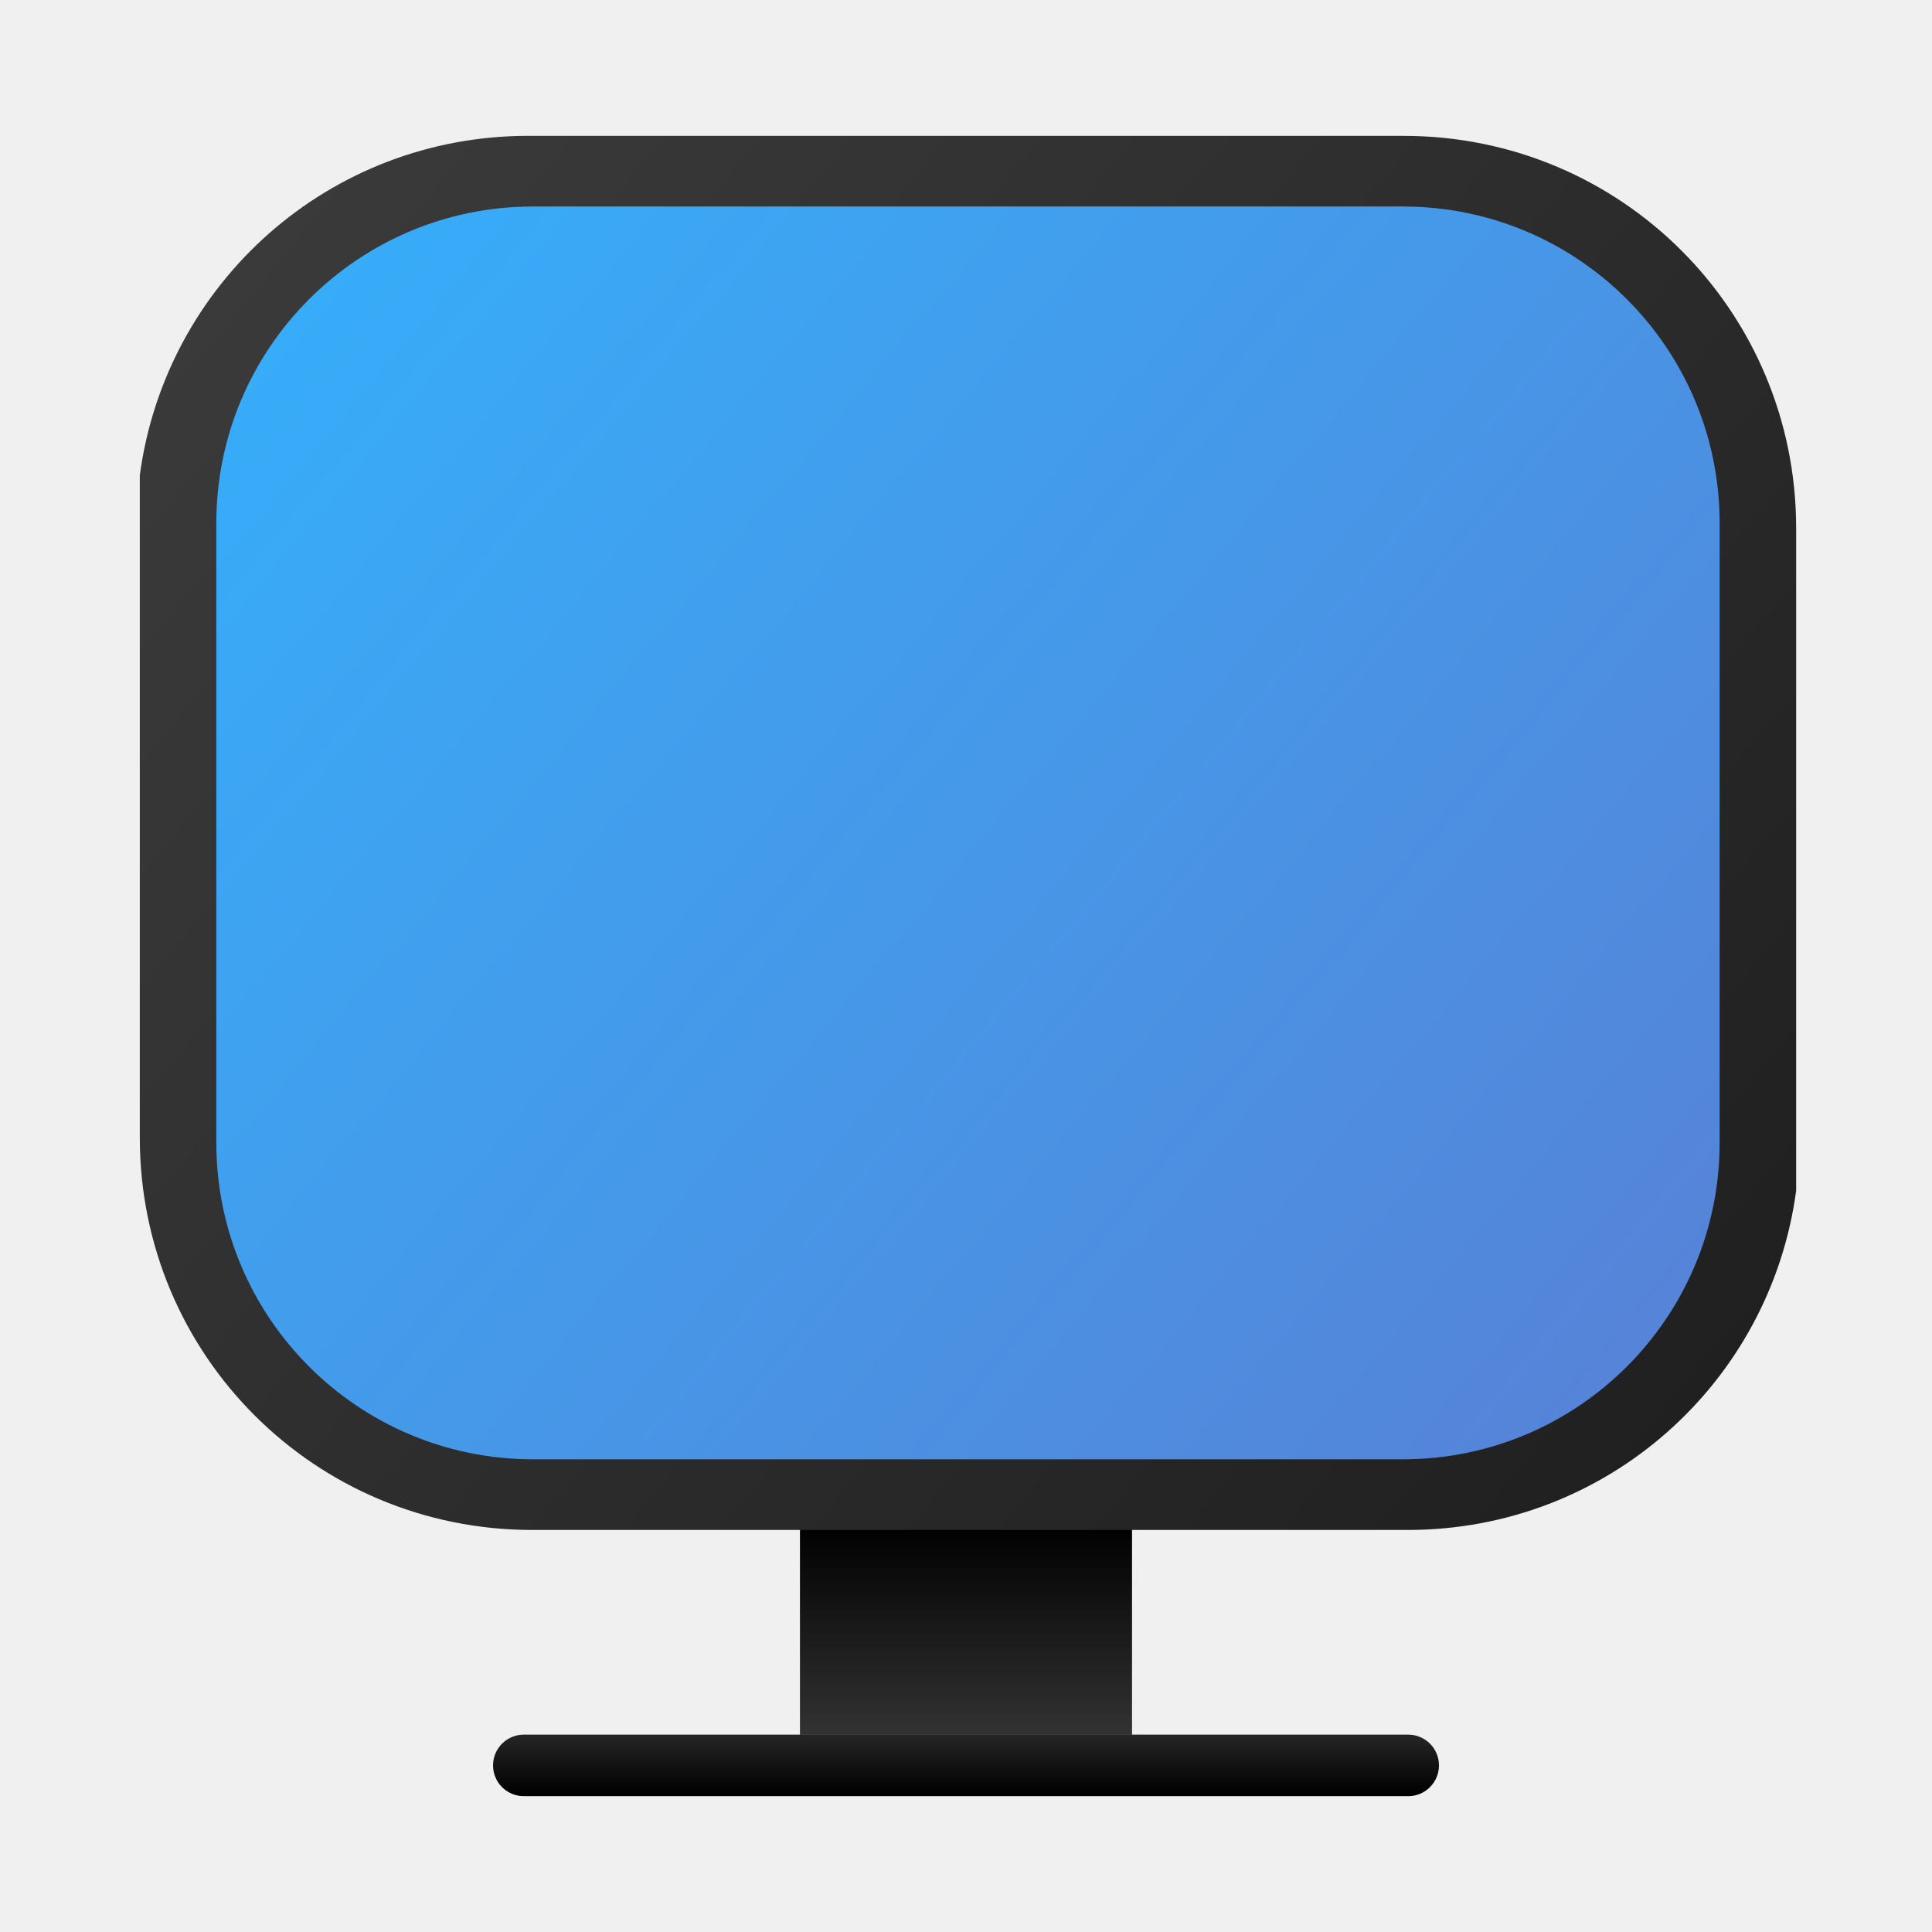
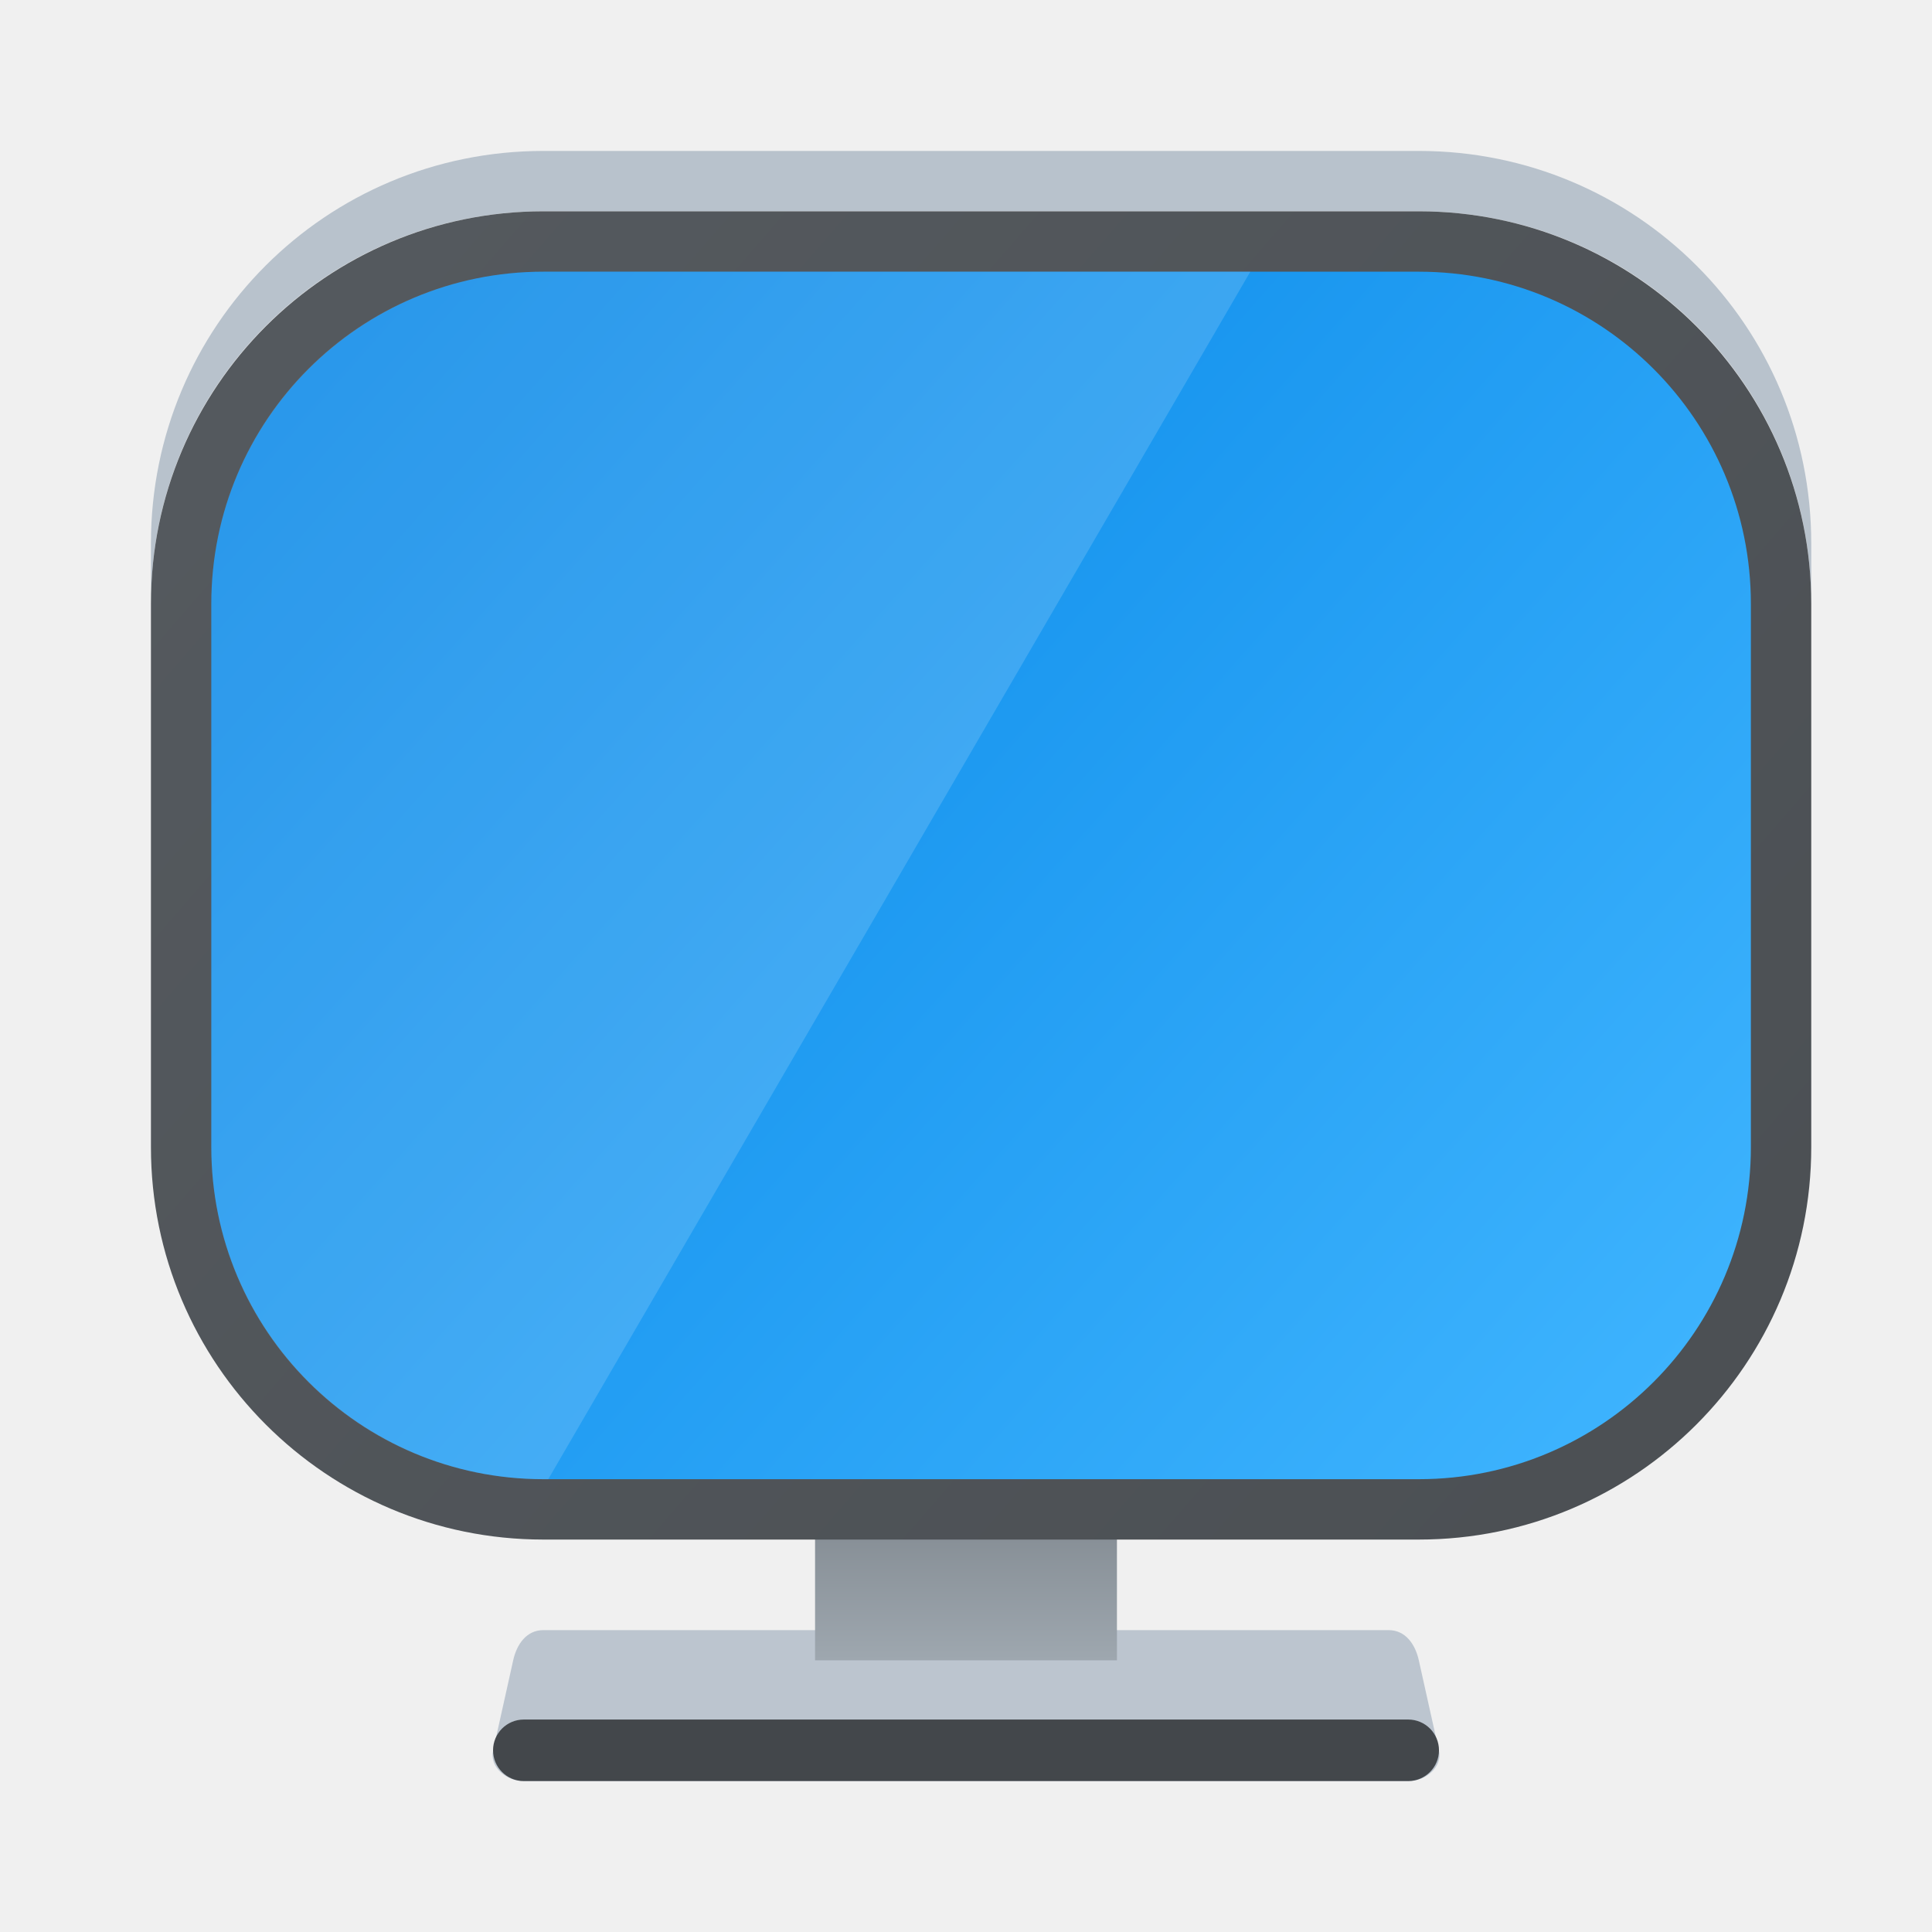
<svg xmlns="http://www.w3.org/2000/svg" id="Apps-Visual-Studio-Code" width="64" height="64" enable-background="new 0 0 1024 1024" image-rendering="optimizeSpeed" version="1.1" viewBox="0 0 64 64">
  <defs>
    <style type="text/css" />
    <style type="text/css" />
-     <linearGradient id="linearGradient919" x1="8.202" x2="8.202" y1="293.39" y2="294.09" gradientTransform="matrix(1.9738 0 0 3.8518 14.012 -1078.8)" gradientUnits="userSpaceOnUse">
-       <stop stop-color="#323232" offset="0" />
-       <stop offset="1" />
+     <linearGradient id="linearGradient921" x1="8.202" x2="8.202" y1="293.56" y2="291.71" gradientTransform="matrix(12.599 0 0 2.6996 -73.004 -737.53)" gradientUnits="userSpaceOnUse">
+       <stop stop-color="#9ea7af" offset="0" />
+       <stop stop-color="#828a91" offset="1" />
    </linearGradient>
-     <linearGradient id="linearGradient921" x1="8.202" x2="8.202" y1="293.56" y2="291.71" gradientTransform="matrix(13.858 0 0 3.7796 -84.776 -1057.6)" gradientUnits="userSpaceOnUse">
-       <stop stop-color="#323232" offset="0" />
-       <stop offset="1" />
+     <linearGradient id="linearGradient1116" x1="8.089" x2="55.716" y1="7.145" y2="46.857" gradientTransform="matrix(1.0625 0 0 1 -1.5001 1.7731)" gradientUnits="userSpaceOnUse">
+       <stop stop-color="#0082e5" offset="0" />
+       <stop stop-color="#41b6ff" offset="1" />
    </linearGradient>
-     <linearGradient id="linearGradient1095" x1=".58" x2="16.371" y1="3.147" y2="16.397" gradientTransform="matrix(3.4646 0 0 3.4646 2.7979 -6.1528)" gradientUnits="userSpaceOnUse">
-       <stop stop-color="#3c3c3c" offset="0" />
-       <stop stop-color="#1e1e1e" offset="1" />
-     </linearGradient>
-     <linearGradient id="linearGradient1116" x1="8.089" x2="55.716" y1="7.145" y2="46.857" gradientTransform="matrix(1.0375 0 0 1.0375 -1.1342 -.65681)" gradientUnits="userSpaceOnUse">
-       <stop stop-color="#35affb" offset="0" />
-       <stop stop-color="#5781d6" offset="1" />
+     <linearGradient id="linearGradient61257" x1="8.089" x2="55.716" y1="7.145" y2="46.857" gradientTransform="matrix(1.1459 0 0 1.1 -4.1667 -.94959)" gradientUnits="userSpaceOnUse">
+       <stop stop-color="#555a5f" offset="0" />
+       <stop stop-color="#4b4f53" offset="1" />
    </linearGradient>
  </defs>
-   <g transform="translate(1.2758 5.5002)">
-     <rect x="25.224" y="44.969" width="11" height="7" ry="0" fill="url(#linearGradient921)" stroke-width="7.237" />
-     <rect x="15.057" y="51.962" width="31.335" height="2.038" ry="1.019" fill="url(#linearGradient919)" stroke-width="2.757" />
-   </g>
-   <path d="m17.5 4.5c-6.605 0-12.015 4.88-12.869 11.244v21.938c0 7.202 5.798 13 13 13h29.002c6.603 0 12.011-4.879 12.867-11.24v-21.941c0-7.202-5.798-13-13-13h-29z" fill="url(#linearGradient1095)" stroke-opacity=".953" stroke-width=".314" />
-   <rect x="7.166" y="6.841" width="49.799" height="41.5" ry="10.488" fill="url(#linearGradient1116)" stroke-linecap="round" stroke-width="4.707" />
+   <path d="m18 54h28c0.554 0 0.88 0.459 1 1l0.668 3c0.12 0.541-0.446 1-1 1h-29.335c-0.554 0-1.12-0.459-1-1l0.667-3c0.12-0.541 0.446-1 1-1z" color="#000000" fill="#bcc5cf" stroke-width="4.319" style="-inkscape-stroke:none" />
+   <rect x="27" y="50" width="10" height="5" ry="0" fill="url(#linearGradient921)" stroke-width="5.832" />
+   <rect x="16.333" y="56.962" width="31.335" height="2.038" ry="1.019" fill="#43474b" fill-opacity=".996" stroke-width="2.757" />
+   <path d="m18 5c-7.202 0-13 5.798-13 13v2c0-7.202 5.798-13 13-13h29c7.202 0 13 5.798 13 13v-2c0-7.202-5.798-13-13-13z" fill="#b8c2cc" />
+   <rect x="5" y="7" width="55" height="44" ry="13" fill="url(#linearGradient61257)" stroke-linecap="round" stroke-width="5.093" />
+   <rect x="7" y="9" width="51" height="40" ry="11" fill="url(#linearGradient1116)" stroke-linecap="round" stroke-width="4.676" />
+   <path d="m18 9c-6.094 0-11 4.906-11 11v18c0 6.094 4.906 11 11 11h0.162l23.256-40h-23.418z" fill="#fff" opacity=".15" />
</svg>
